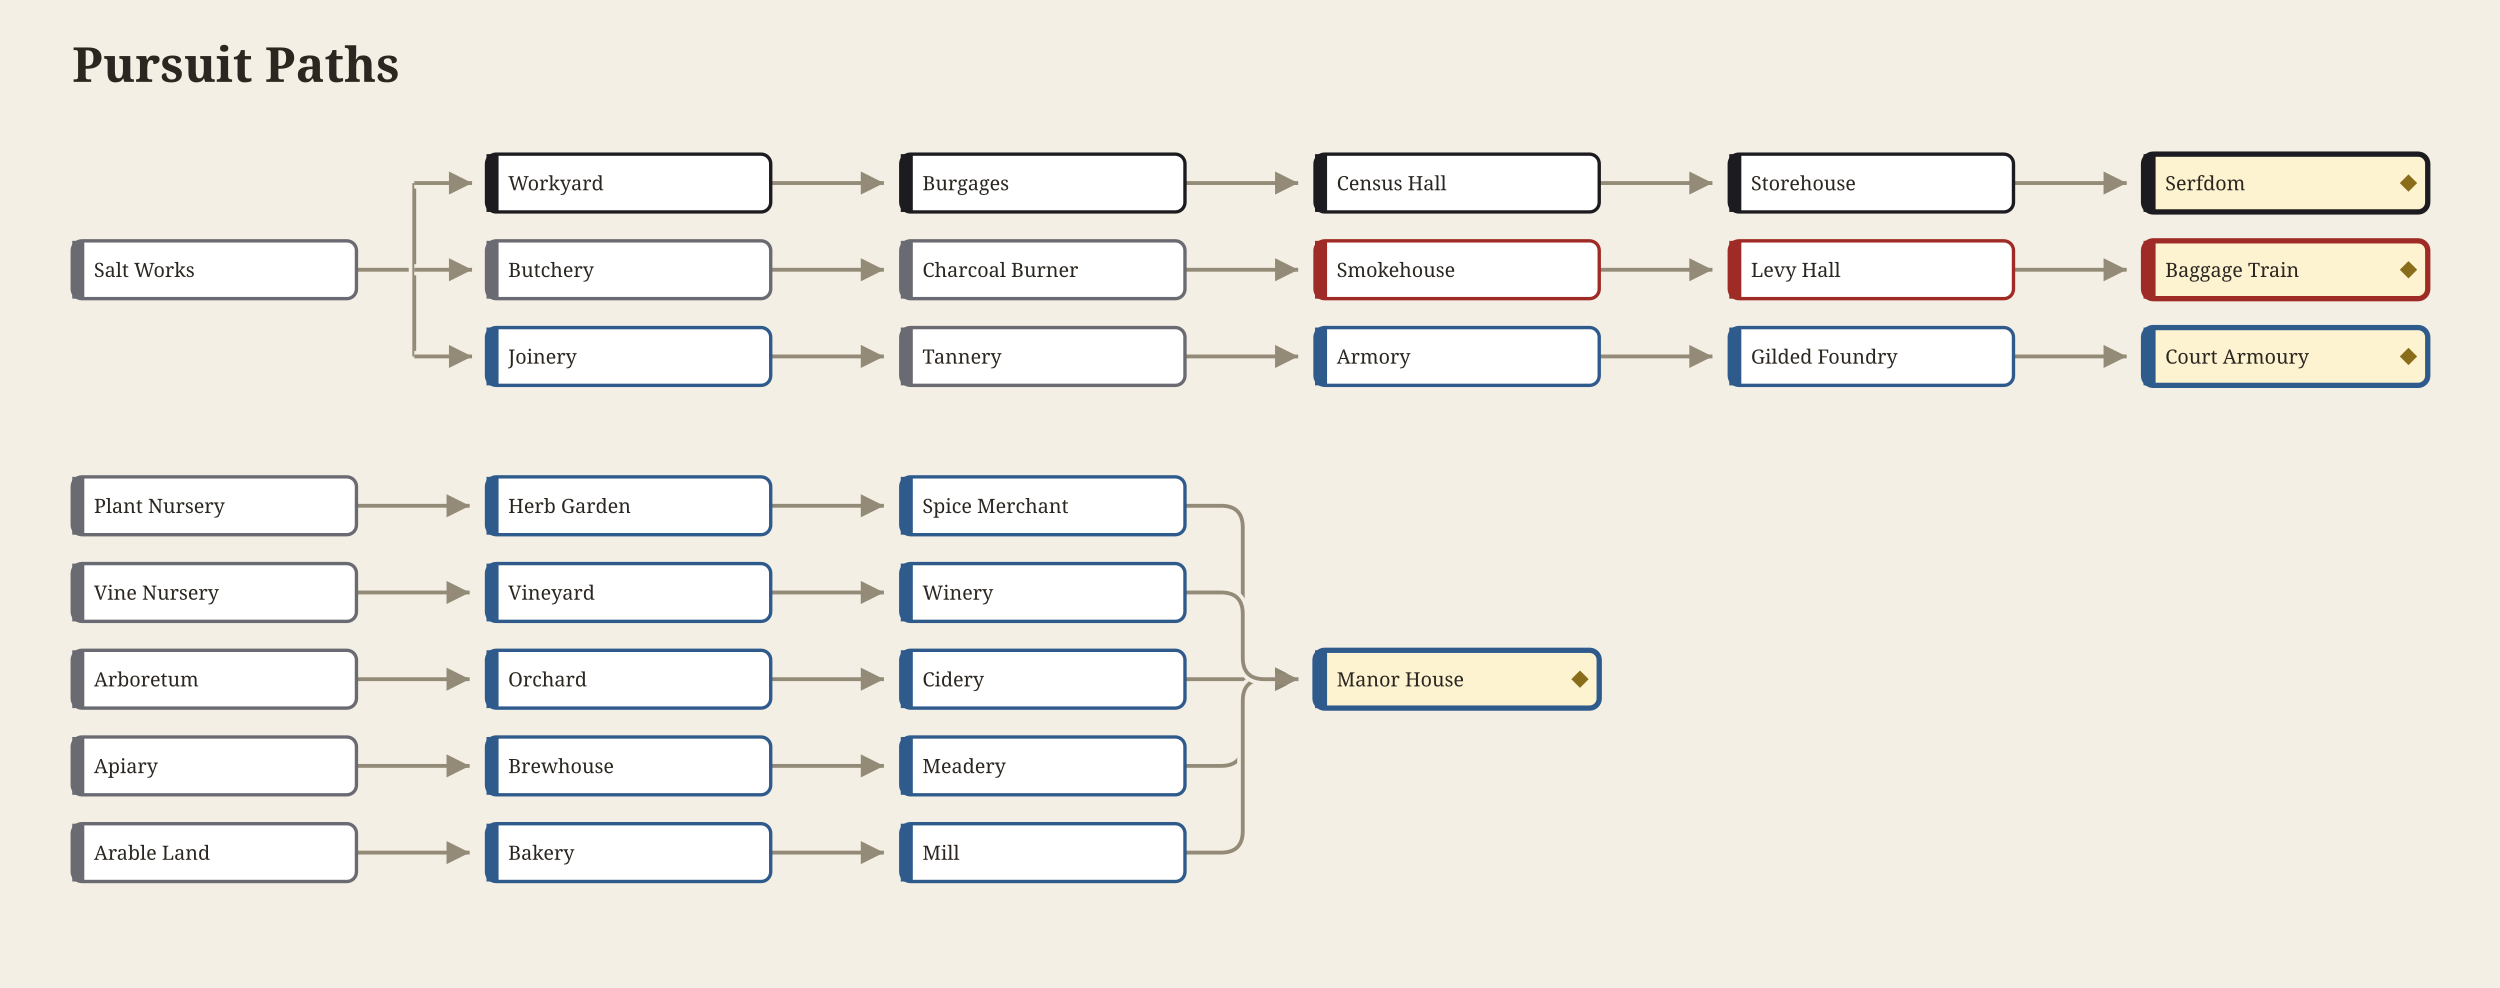
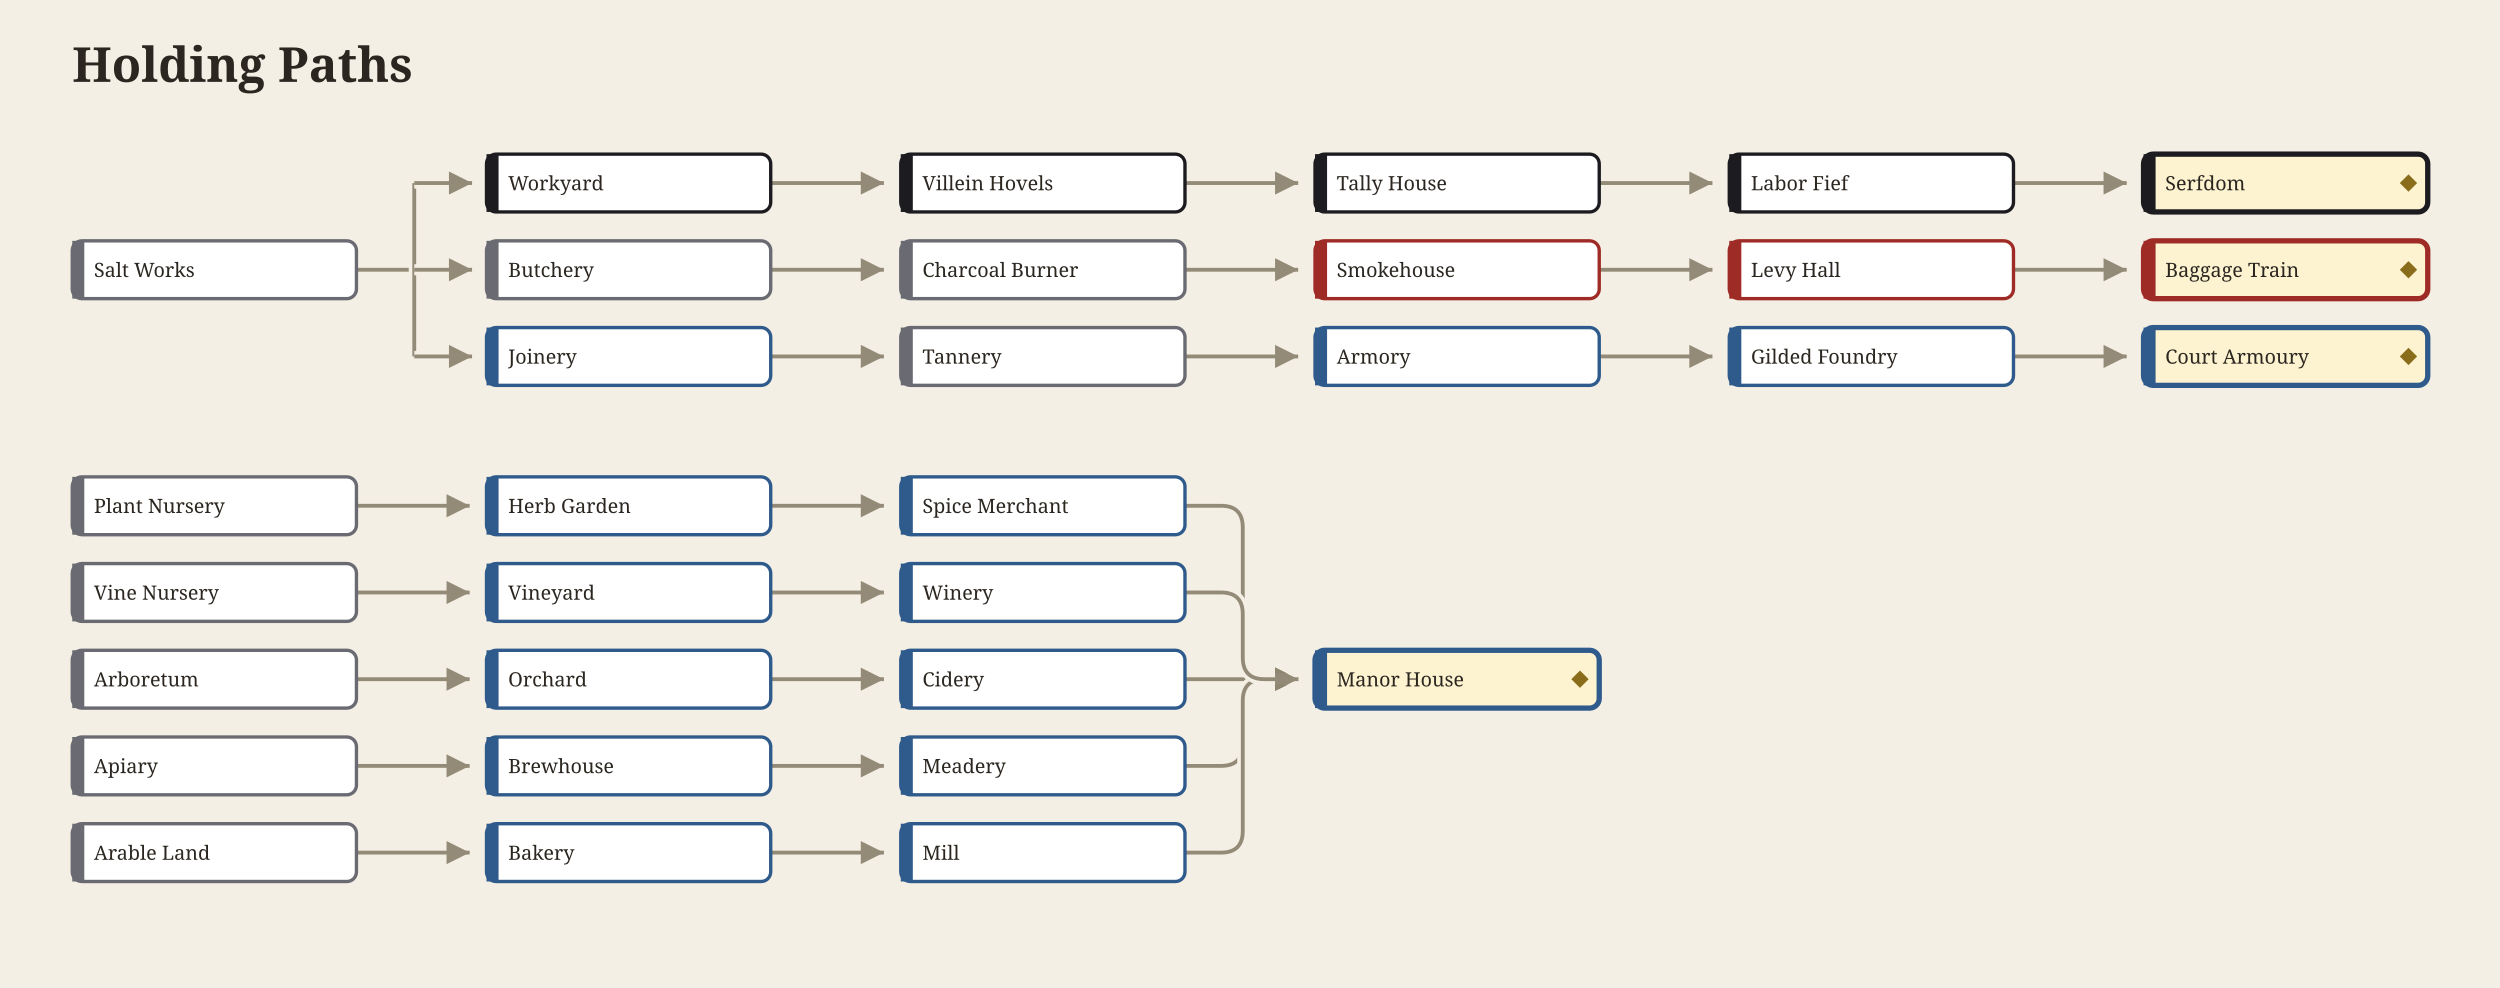
<svg xmlns="http://www.w3.org/2000/svg" width="1038" height="410" viewBox="0 0 1038 410" font-family="Georgia, serif">
  <rect width="1038" height="410" fill="#f4efe4" />
  <defs>
    <marker id="arw-2E5A8C" markerWidth="7" markerHeight="7" refX="6" refY="3" orient="auto">
      <path d="M0,0 L6,3 L0,6 Z" fill="#2E5A8C" />
    </marker>
    <marker id="arw-9E2B25" markerWidth="7" markerHeight="7" refX="6" refY="3" orient="auto">
      <path d="M0,0 L6,3 L0,6 Z" fill="#9E2B25" />
    </marker>
    <marker id="arw-1c9c8c" markerWidth="7" markerHeight="7" refX="6" refY="3" orient="auto">
      <path d="M0,0 L6,3 L0,6 Z" fill="#1c9c8c" />
    </marker>
    <marker id="arw-C6A024" markerWidth="7" markerHeight="7" refX="6" refY="3" orient="auto">
      <path d="M0,0 L6,3 L0,6 Z" fill="#C6A024" />
    </marker>
    <marker id="arw-6A3D8F" markerWidth="7" markerHeight="7" refX="6" refY="3" orient="auto">
      <path d="M0,0 L6,3 L0,6 Z" fill="#6A3D8F" />
    </marker>
    <marker id="arw-CC6A1A" markerWidth="7" markerHeight="7" refX="6" refY="3" orient="auto">
      <path d="M0,0 L6,3 L0,6 Z" fill="#CC6A1A" />
    </marker>
    <marker id="arw-3a7d3a" markerWidth="7" markerHeight="7" refX="6" refY="3" orient="auto">
      <path d="M0,0 L6,3 L0,6 Z" fill="#3a7d3a" />
    </marker>
    <marker id="arw-b5347a" markerWidth="7" markerHeight="7" refX="6" refY="3" orient="auto">
      <path d="M0,0 L6,3 L0,6 Z" fill="#b5347a" />
    </marker>
    <marker id="arw-2b6f9e" markerWidth="7" markerHeight="7" refX="6" refY="3" orient="auto">
      <path d="M0,0 L6,3 L0,6 Z" fill="#2b6f9e" />
    </marker>
    <marker id="arw-8a6d1a" markerWidth="7" markerHeight="7" refX="6" refY="3" orient="auto">
      <path d="M0,0 L6,3 L0,6 Z" fill="#8a6d1a" />
    </marker>
    <marker id="arw-5f5647" markerWidth="7" markerHeight="7" refX="6" refY="3" orient="auto">
      <path d="M0,0 L6,3 L0,6 Z" fill="#5f5647" />
    </marker>
    <marker id="arw-7a2ea0" markerWidth="7" markerHeight="7" refX="6" refY="3" orient="auto">
      <path d="M0,0 L6,3 L0,6 Z" fill="#7a2ea0" />
    </marker>
    <marker id="arw-0f8a7e" markerWidth="7" markerHeight="7" refX="6" refY="3" orient="auto">
      <path d="M0,0 L6,3 L0,6 Z" fill="#0f8a7e" />
    </marker>
    <marker id="arw-a83232" markerWidth="7" markerHeight="7" refX="6" refY="3" orient="auto">
      <path d="M0,0 L6,3 L0,6 Z" fill="#a83232" />
    </marker>
    <marker id="arw-8f8672" markerWidth="7" markerHeight="7" refX="6" refY="3" orient="auto">
      <path d="M0,0 L6,3 L0,6 Z" fill="#8f8672" />
    </marker>
  </defs>
-   <text x="30" y="34" font-size="20" font-weight="bold" fill="#2b2620">Pursuit Paths</text>
+   <text x="30" y="34" font-size="20" font-weight="bold" fill="#2b2620">Holding Paths</text>
  <path d="M148,112 L172,112" fill="none" stroke="#f4efe4" stroke-width="4.6" opacity="1" />
  <path d="M148,112 L172,112" fill="none" stroke="#8f8672" stroke-width="1.6" opacity="0.95" />
  <path d="M172,76 L172,148" fill="none" stroke="#f4efe4" stroke-width="4.6" opacity="1" />
  <path d="M172,76 L172,148" fill="none" stroke="#8f8672" stroke-width="1.6" opacity="0.95" />
  <path d="M172,112 L196,112" fill="none" stroke="#f4efe4" stroke-width="4.6" opacity="1" />
  <path d="M172,112 L196,112" fill="none" stroke="#8f8672" stroke-width="1.6" opacity="0.95" marker-end="url(#arw-8f8672)" />
  <path d="M172,148 L196,148" fill="none" stroke="#f4efe4" stroke-width="4.6" opacity="1" />
  <path d="M172,148 L196,148" fill="none" stroke="#8f8672" stroke-width="1.6" opacity="0.95" marker-end="url(#arw-8f8672)" />
  <path d="M172,76 L196,76" fill="none" stroke="#f4efe4" stroke-width="4.6" opacity="1" />
  <path d="M172,76 L196,76" fill="none" stroke="#8f8672" stroke-width="1.6" opacity="0.95" marker-end="url(#arw-8f8672)" />
  <path d="M320,112 L367,112" fill="none" stroke="#f4efe4" stroke-width="4.6" opacity="1" />
  <path d="M320,112 L367,112" fill="none" stroke="#8f8672" stroke-width="1.6" opacity="0.95" marker-end="url(#arw-8f8672)" />
  <path d="M320,148 L367,148" fill="none" stroke="#f4efe4" stroke-width="4.6" opacity="1" />
  <path d="M320,148 L367,148" fill="none" stroke="#8f8672" stroke-width="1.6" opacity="0.95" marker-end="url(#arw-8f8672)" />
  <path d="M320,76 L367,76" fill="none" stroke="#f4efe4" stroke-width="4.6" opacity="1" />
  <path d="M320,76 L367,76" fill="none" stroke="#8f8672" stroke-width="1.6" opacity="0.95" marker-end="url(#arw-8f8672)" />
  <path d="M492,112 L539,112" fill="none" stroke="#f4efe4" stroke-width="4.6" opacity="1" />
  <path d="M492,112 L539,112" fill="none" stroke="#8f8672" stroke-width="1.6" opacity="0.95" marker-end="url(#arw-8f8672)" />
  <path d="M492,148 L539,148" fill="none" stroke="#f4efe4" stroke-width="4.6" opacity="1" />
  <path d="M492,148 L539,148" fill="none" stroke="#8f8672" stroke-width="1.6" opacity="0.95" marker-end="url(#arw-8f8672)" />
  <path d="M492,76 L539,76" fill="none" stroke="#f4efe4" stroke-width="4.6" opacity="1" />
  <path d="M492,76 L539,76" fill="none" stroke="#8f8672" stroke-width="1.6" opacity="0.95" marker-end="url(#arw-8f8672)" />
  <path d="M664,112 L711,112" fill="none" stroke="#f4efe4" stroke-width="4.6" opacity="1" />
  <path d="M664,112 L711,112" fill="none" stroke="#8f8672" stroke-width="1.6" opacity="0.95" marker-end="url(#arw-8f8672)" />
  <path d="M664,148 L711,148" fill="none" stroke="#f4efe4" stroke-width="4.6" opacity="1" />
  <path d="M664,148 L711,148" fill="none" stroke="#8f8672" stroke-width="1.6" opacity="0.95" marker-end="url(#arw-8f8672)" />
  <path d="M664,76 L711,76" fill="none" stroke="#f4efe4" stroke-width="4.6" opacity="1" />
  <path d="M664,76 L711,76" fill="none" stroke="#8f8672" stroke-width="1.6" opacity="0.95" marker-end="url(#arw-8f8672)" />
  <path d="M836,112 L883,112" fill="none" stroke="#f4efe4" stroke-width="4.6" opacity="1" />
  <path d="M836,112 L883,112" fill="none" stroke="#8f8672" stroke-width="1.6" opacity="0.95" marker-end="url(#arw-8f8672)" />
  <path d="M836,148 L883,148" fill="none" stroke="#f4efe4" stroke-width="4.6" opacity="1" />
  <path d="M836,148 L883,148" fill="none" stroke="#8f8672" stroke-width="1.6" opacity="0.95" marker-end="url(#arw-8f8672)" />
  <path d="M836,76 L883,76" fill="none" stroke="#f4efe4" stroke-width="4.6" opacity="1" />
  <path d="M836,76 L883,76" fill="none" stroke="#8f8672" stroke-width="1.6" opacity="0.95" marker-end="url(#arw-8f8672)" />
  <rect x="30" y="100" width="118" height="24" rx="4" fill="#ffffff" stroke="#6a6a72" stroke-width="1.4" />
  <rect x="30" y="100" width="5" height="24" fill="#6a6a72" />
  <text x="39" y="115" font-size="8.2" fill="#2b2620">Salt Works</text>
  <rect x="202" y="100" width="118" height="24" rx="4" fill="#ffffff" stroke="#6a6a72" stroke-width="1.4" />
  <rect x="202" y="100" width="5" height="24" fill="#6a6a72" />
  <text x="211" y="115" font-size="8.2" fill="#2b2620">Butchery</text>
  <rect x="202" y="136" width="118" height="24" rx="4" fill="#ffffff" stroke="#2E5A8C" stroke-width="1.4" />
  <rect x="202" y="136" width="5" height="24" fill="#2E5A8C" />
  <text x="211" y="151" font-size="8.2" fill="#2b2620">Joinery</text>
  <rect x="202" y="64" width="118" height="24" rx="4" fill="#ffffff" stroke="#1c1c20" stroke-width="1.4" />
  <rect x="202" y="64" width="5" height="24" fill="#1c1c20" />
  <text x="211" y="79" font-size="8.2" fill="#2b2620">Workyard</text>
  <rect x="374" y="100" width="118" height="24" rx="4" fill="#ffffff" stroke="#6a6a72" stroke-width="1.4" />
  <rect x="374" y="100" width="5" height="24" fill="#6a6a72" />
  <text x="383" y="115" font-size="8.2" fill="#2b2620">Charcoal Burner</text>
  <rect x="374" y="136" width="118" height="24" rx="4" fill="#ffffff" stroke="#6a6a72" stroke-width="1.4" />
  <rect x="374" y="136" width="5" height="24" fill="#6a6a72" />
  <text x="383" y="151" font-size="8.2" fill="#2b2620">Tannery</text>
  <rect x="374" y="64" width="118" height="24" rx="4" fill="#ffffff" stroke="#1c1c20" stroke-width="1.4" />
  <rect x="374" y="64" width="5" height="24" fill="#1c1c20" />
-   <text x="383" y="79" font-size="8.2" fill="#2b2620">Burgages</text>
+   <text x="383" y="79" font-size="8.2" fill="#2b2620">Villein Hovels</text>
  <rect x="546" y="100" width="118" height="24" rx="4" fill="#ffffff" stroke="#9E2B25" stroke-width="1.4" />
  <rect x="546" y="100" width="5" height="24" fill="#9E2B25" />
  <text x="555" y="115" font-size="8.2" fill="#2b2620">Smokehouse</text>
  <rect x="546" y="136" width="118" height="24" rx="4" fill="#ffffff" stroke="#2E5A8C" stroke-width="1.4" />
  <rect x="546" y="136" width="5" height="24" fill="#2E5A8C" />
  <text x="555" y="151" font-size="8.2" fill="#2b2620">Armory</text>
  <rect x="546" y="64" width="118" height="24" rx="4" fill="#ffffff" stroke="#1c1c20" stroke-width="1.4" />
  <rect x="546" y="64" width="5" height="24" fill="#1c1c20" />
-   <text x="555" y="79" font-size="8.2" fill="#2b2620">Census Hall</text>
+   <text x="555" y="79" font-size="8.2" fill="#2b2620">Tally House</text>
  <rect x="718" y="100" width="118" height="24" rx="4" fill="#ffffff" stroke="#9E2B25" stroke-width="1.4" />
  <rect x="718" y="100" width="5" height="24" fill="#9E2B25" />
  <text x="727" y="115" font-size="8.2" fill="#2b2620">Levy Hall</text>
  <rect x="718" y="136" width="118" height="24" rx="4" fill="#ffffff" stroke="#2E5A8C" stroke-width="1.4" />
  <rect x="718" y="136" width="5" height="24" fill="#2E5A8C" />
  <text x="727" y="151" font-size="8.2" fill="#2b2620">Gilded Foundry</text>
  <rect x="718" y="64" width="118" height="24" rx="4" fill="#ffffff" stroke="#1c1c20" stroke-width="1.4" />
  <rect x="718" y="64" width="5" height="24" fill="#1c1c20" />
-   <text x="727" y="79" font-size="8.2" fill="#2b2620">Storehouse</text>
+   <text x="727" y="79" font-size="8.2" fill="#2b2620">Labor Fief</text>
  <rect x="890" y="100" width="118" height="24" rx="4" fill="#fdf3d0" stroke="#9E2B25" stroke-width="2.2" />
  <rect x="890" y="100" width="5" height="24" fill="#9E2B25" />
  <text x="899" y="115" font-size="8.2" fill="#2b2620">Baggage Train</text>
  <polygon points="1000.0,108.4 1003.6,112.0 1000.0,115.6 996.4,112.0" fill="#8a6d1a" />
  <rect x="890" y="136" width="118" height="24" rx="4" fill="#fdf3d0" stroke="#2E5A8C" stroke-width="2.2" />
  <rect x="890" y="136" width="5" height="24" fill="#2E5A8C" />
  <text x="899" y="151" font-size="8.2" fill="#2b2620">Court Armoury</text>
  <polygon points="1000.0,144.4 1003.6,148.0 1000.0,151.6 996.4,148.0" fill="#8a6d1a" />
  <rect x="890" y="64" width="118" height="24" rx="4" fill="#fdf3d0" stroke="#1c1c20" stroke-width="2.2" />
  <rect x="890" y="64" width="5" height="24" fill="#1c1c20" />
  <text x="899" y="79" font-size="8.2" fill="#2b2620">Serfdom</text>
  <polygon points="1000.0,72.4 1003.6,76.0 1000.0,79.6 996.4,76.0" fill="#8a6d1a" />
  <path d="M148,282 L195,282" fill="none" stroke="#f4efe4" stroke-width="4.6" opacity="1" />
  <path d="M148,282 L195,282" fill="none" stroke="#8f8672" stroke-width="1.6" opacity="0.95" marker-end="url(#arw-8f8672)" />
  <path d="M148,318 L195,318" fill="none" stroke="#f4efe4" stroke-width="4.6" opacity="1" />
  <path d="M148,318 L195,318" fill="none" stroke="#8f8672" stroke-width="1.6" opacity="0.95" marker-end="url(#arw-8f8672)" />
  <path d="M148,354 L195,354" fill="none" stroke="#f4efe4" stroke-width="4.6" opacity="1" />
  <path d="M148,354 L195,354" fill="none" stroke="#8f8672" stroke-width="1.6" opacity="0.95" marker-end="url(#arw-8f8672)" />
  <path d="M148,210 L195,210" fill="none" stroke="#f4efe4" stroke-width="4.6" opacity="1" />
  <path d="M148,210 L195,210" fill="none" stroke="#8f8672" stroke-width="1.6" opacity="0.95" marker-end="url(#arw-8f8672)" />
  <path d="M148,246 L195,246" fill="none" stroke="#f4efe4" stroke-width="4.6" opacity="1" />
  <path d="M148,246 L195,246" fill="none" stroke="#8f8672" stroke-width="1.6" opacity="0.95" marker-end="url(#arw-8f8672)" />
  <path d="M320,282 L367,282" fill="none" stroke="#f4efe4" stroke-width="4.6" opacity="1" />
  <path d="M320,282 L367,282" fill="none" stroke="#8f8672" stroke-width="1.6" opacity="0.95" marker-end="url(#arw-8f8672)" />
  <path d="M320,318 L367,318" fill="none" stroke="#f4efe4" stroke-width="4.6" opacity="1" />
  <path d="M320,318 L367,318" fill="none" stroke="#8f8672" stroke-width="1.6" opacity="0.95" marker-end="url(#arw-8f8672)" />
  <path d="M320,354 L367,354" fill="none" stroke="#f4efe4" stroke-width="4.6" opacity="1" />
  <path d="M320,354 L367,354" fill="none" stroke="#8f8672" stroke-width="1.6" opacity="0.95" marker-end="url(#arw-8f8672)" />
  <path d="M320,210 L367,210" fill="none" stroke="#f4efe4" stroke-width="4.6" opacity="1" />
  <path d="M320,210 L367,210" fill="none" stroke="#8f8672" stroke-width="1.6" opacity="0.95" marker-end="url(#arw-8f8672)" />
  <path d="M320,246 L367,246" fill="none" stroke="#f4efe4" stroke-width="4.6" opacity="1" />
  <path d="M320,246 L367,246" fill="none" stroke="#8f8672" stroke-width="1.6" opacity="0.95" marker-end="url(#arw-8f8672)" />
  <path d="M492,282 L539,282" fill="none" stroke="#f4efe4" stroke-width="4.6" opacity="1" />
  <path d="M492,282 L539,282" fill="none" stroke="#8f8672" stroke-width="1.6" opacity="0.95" marker-end="url(#arw-8f8672)" />
  <path d="M492,318 L507,318 Q516,318 516,309 L516,291 Q516,282 525,282 L539,282" fill="none" stroke="#f4efe4" stroke-width="4.6" opacity="1" />
  <path d="M492,318 L507,318 Q516,318 516,309 L516,291 Q516,282 525,282 L539,282" fill="none" stroke="#8f8672" stroke-width="1.6" opacity="0.95" marker-end="url(#arw-8f8672)" />
  <path d="M492,354 L507,354 Q516,354 516,345 L516,291 Q516,282 525,282 L539,282" fill="none" stroke="#f4efe4" stroke-width="4.6" opacity="1" />
  <path d="M492,354 L507,354 Q516,354 516,345 L516,291 Q516,282 525,282 L539,282" fill="none" stroke="#8f8672" stroke-width="1.6" opacity="0.95" marker-end="url(#arw-8f8672)" />
  <path d="M492,210 L507,210 Q516,210 516,219 L516,273 Q516,282 525,282 L539,282" fill="none" stroke="#f4efe4" stroke-width="4.6" opacity="1" />
  <path d="M492,210 L507,210 Q516,210 516,219 L516,273 Q516,282 525,282 L539,282" fill="none" stroke="#8f8672" stroke-width="1.6" opacity="0.95" marker-end="url(#arw-8f8672)" />
  <path d="M492,246 L507,246 Q516,246 516,255 L516,273 Q516,282 525,282 L539,282" fill="none" stroke="#f4efe4" stroke-width="4.6" opacity="1" />
  <path d="M492,246 L507,246 Q516,246 516,255 L516,273 Q516,282 525,282 L539,282" fill="none" stroke="#8f8672" stroke-width="1.6" opacity="0.95" marker-end="url(#arw-8f8672)" />
  <rect x="30" y="270" width="118" height="24" rx="4" fill="#ffffff" stroke="#6a6a72" stroke-width="1.4" />
  <rect x="30" y="270" width="5" height="24" fill="#6a6a72" />
  <text x="39" y="285" font-size="8.2" fill="#2b2620">Arboretum</text>
  <rect x="30" y="306" width="118" height="24" rx="4" fill="#ffffff" stroke="#6a6a72" stroke-width="1.4" />
  <rect x="30" y="306" width="5" height="24" fill="#6a6a72" />
  <text x="39" y="321" font-size="8.2" fill="#2b2620">Apiary</text>
  <rect x="30" y="342" width="118" height="24" rx="4" fill="#ffffff" stroke="#6a6a72" stroke-width="1.4" />
  <rect x="30" y="342" width="5" height="24" fill="#6a6a72" />
  <text x="39" y="357" font-size="8.2" fill="#2b2620">Arable Land</text>
  <rect x="30" y="198" width="118" height="24" rx="4" fill="#ffffff" stroke="#6a6a72" stroke-width="1.4" />
  <rect x="30" y="198" width="5" height="24" fill="#6a6a72" />
  <text x="39" y="213" font-size="8.2" fill="#2b2620">Plant Nursery</text>
  <rect x="30" y="234" width="118" height="24" rx="4" fill="#ffffff" stroke="#6a6a72" stroke-width="1.4" />
  <rect x="30" y="234" width="5" height="24" fill="#6a6a72" />
  <text x="39" y="249" font-size="8.2" fill="#2b2620">Vine Nursery</text>
  <rect x="202" y="270" width="118" height="24" rx="4" fill="#ffffff" stroke="#2E5A8C" stroke-width="1.4" />
  <rect x="202" y="270" width="5" height="24" fill="#2E5A8C" />
  <text x="211" y="285" font-size="8.2" fill="#2b2620">Orchard</text>
  <rect x="202" y="306" width="118" height="24" rx="4" fill="#ffffff" stroke="#2E5A8C" stroke-width="1.4" />
  <rect x="202" y="306" width="5" height="24" fill="#2E5A8C" />
  <text x="211" y="321" font-size="8.2" fill="#2b2620">Brewhouse</text>
  <rect x="202" y="342" width="118" height="24" rx="4" fill="#ffffff" stroke="#2E5A8C" stroke-width="1.4" />
  <rect x="202" y="342" width="5" height="24" fill="#2E5A8C" />
  <text x="211" y="357" font-size="8.2" fill="#2b2620">Bakery</text>
  <rect x="202" y="198" width="118" height="24" rx="4" fill="#ffffff" stroke="#2E5A8C" stroke-width="1.4" />
  <rect x="202" y="198" width="5" height="24" fill="#2E5A8C" />
  <text x="211" y="213" font-size="8.2" fill="#2b2620">Herb Garden</text>
  <rect x="202" y="234" width="118" height="24" rx="4" fill="#ffffff" stroke="#2E5A8C" stroke-width="1.4" />
  <rect x="202" y="234" width="5" height="24" fill="#2E5A8C" />
  <text x="211" y="249" font-size="8.2" fill="#2b2620">Vineyard</text>
  <rect x="374" y="270" width="118" height="24" rx="4" fill="#ffffff" stroke="#2E5A8C" stroke-width="1.4" />
  <rect x="374" y="270" width="5" height="24" fill="#2E5A8C" />
  <text x="383" y="285" font-size="8.2" fill="#2b2620">Cidery</text>
  <rect x="374" y="306" width="118" height="24" rx="4" fill="#ffffff" stroke="#2E5A8C" stroke-width="1.4" />
  <rect x="374" y="306" width="5" height="24" fill="#2E5A8C" />
  <text x="383" y="321" font-size="8.2" fill="#2b2620">Meadery</text>
  <rect x="374" y="342" width="118" height="24" rx="4" fill="#ffffff" stroke="#2E5A8C" stroke-width="1.4" />
  <rect x="374" y="342" width="5" height="24" fill="#2E5A8C" />
  <text x="383" y="357" font-size="8.2" fill="#2b2620">Mill</text>
  <rect x="374" y="198" width="118" height="24" rx="4" fill="#ffffff" stroke="#2E5A8C" stroke-width="1.4" />
  <rect x="374" y="198" width="5" height="24" fill="#2E5A8C" />
  <text x="383" y="213" font-size="8.2" fill="#2b2620">Spice Merchant</text>
  <rect x="374" y="234" width="118" height="24" rx="4" fill="#ffffff" stroke="#2E5A8C" stroke-width="1.4" />
  <rect x="374" y="234" width="5" height="24" fill="#2E5A8C" />
  <text x="383" y="249" font-size="8.2" fill="#2b2620">Winery</text>
  <rect x="546" y="270" width="118" height="24" rx="4" fill="#fdf3d0" stroke="#2E5A8C" stroke-width="2.2" />
  <rect x="546" y="270" width="5" height="24" fill="#2E5A8C" />
  <text x="555" y="285" font-size="8.2" fill="#2b2620">Manor House</text>
  <polygon points="656.0,278.4 659.6,282.0 656.0,285.6 652.4,282.0" fill="#8a6d1a" />
</svg>
